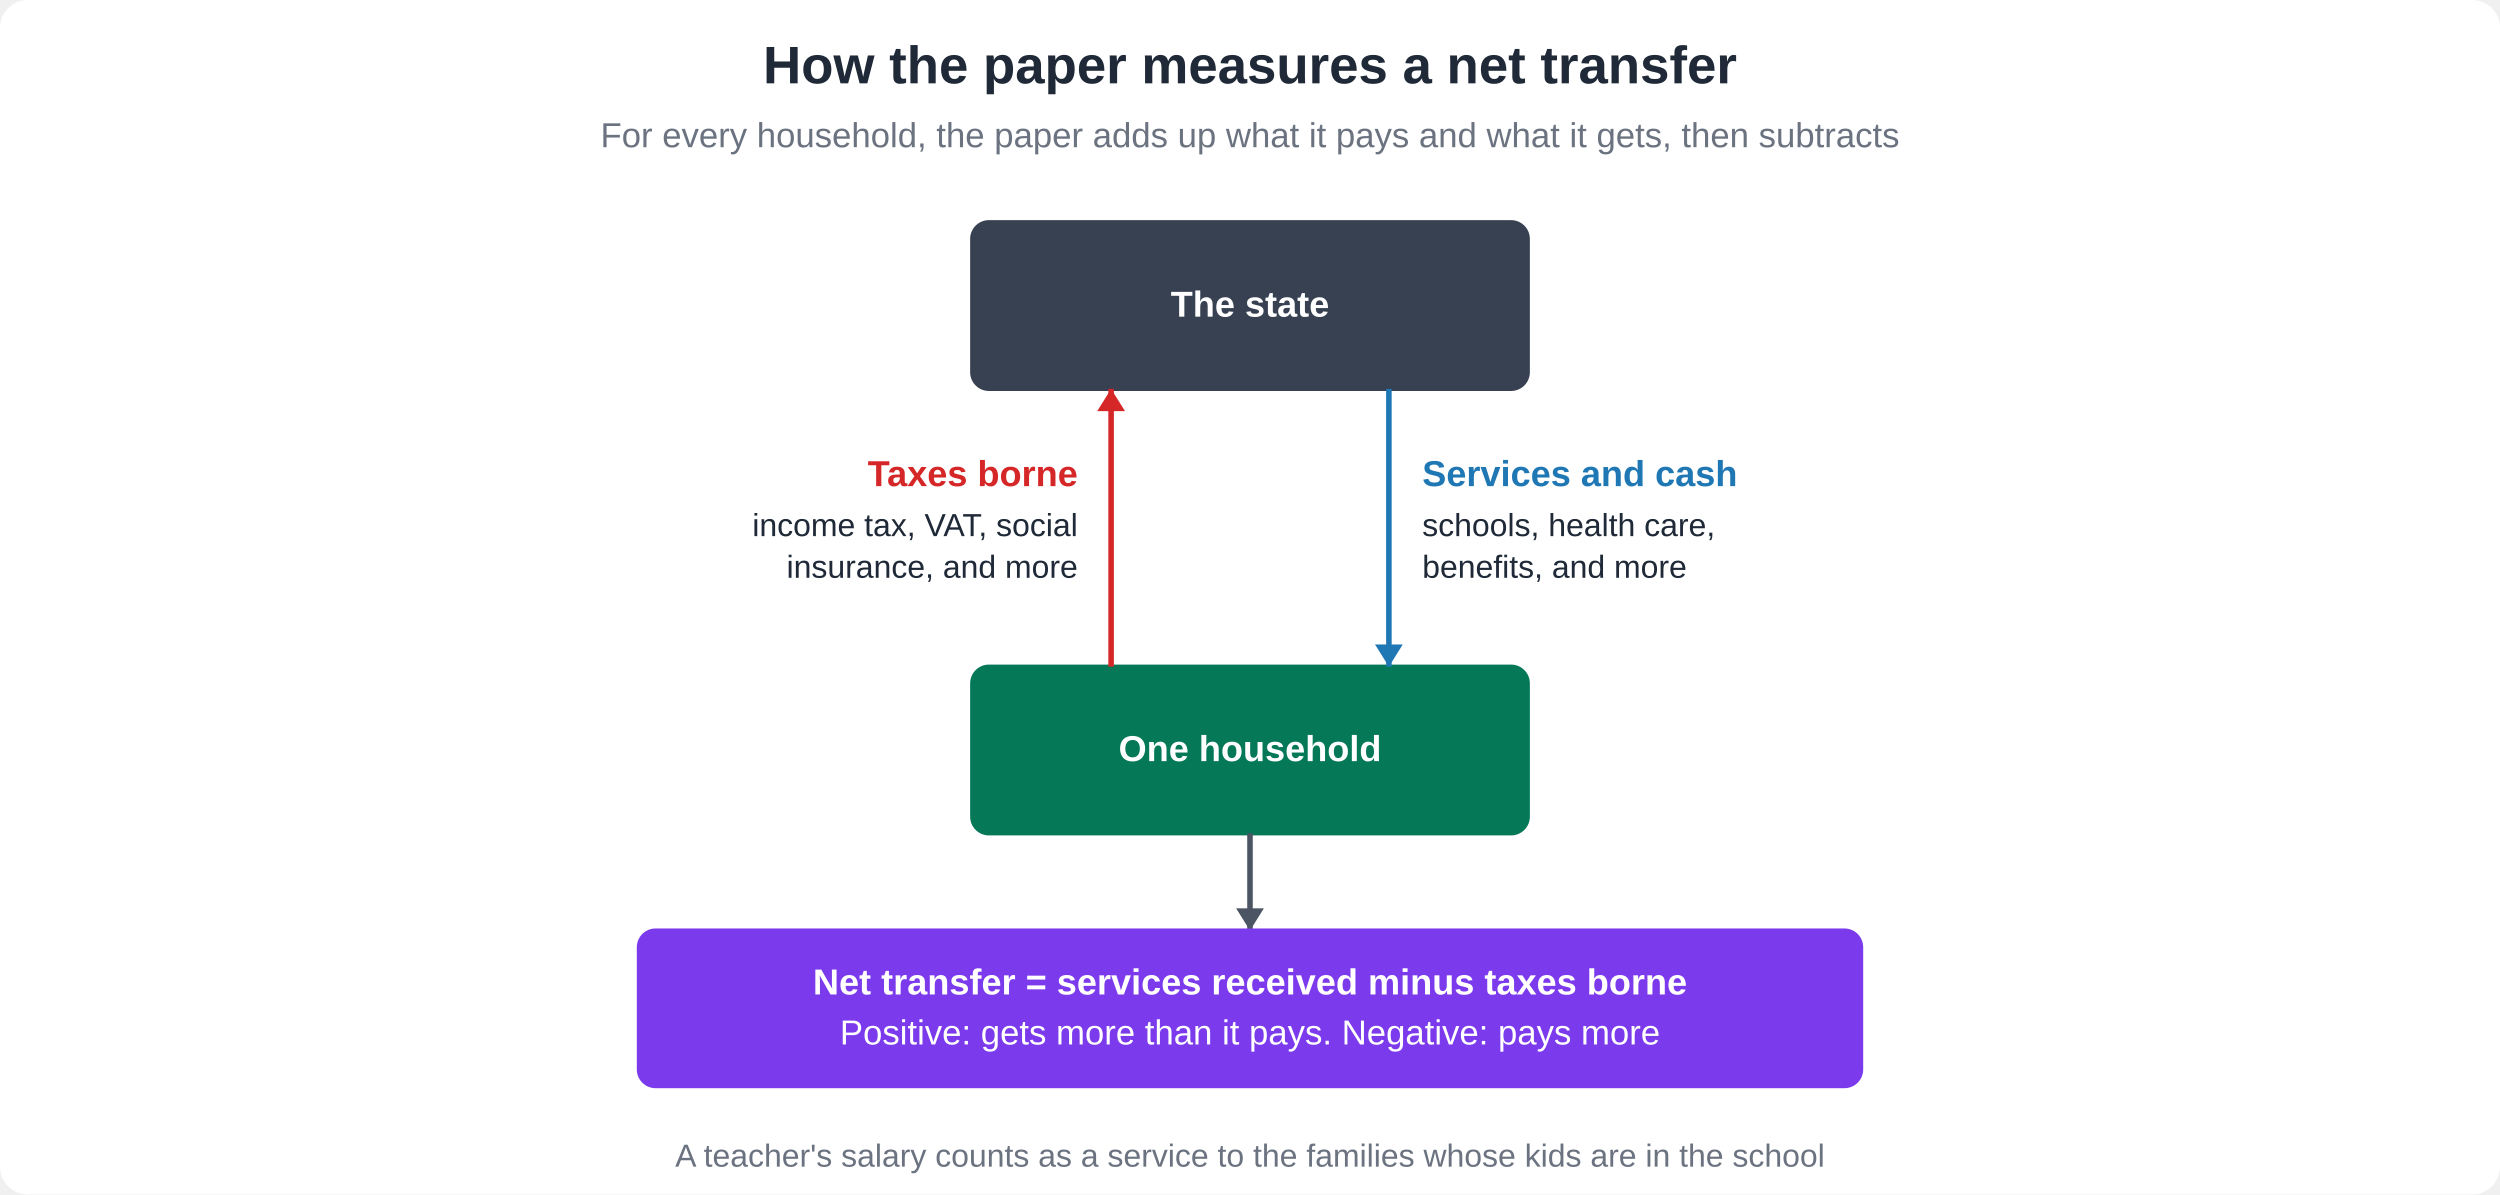
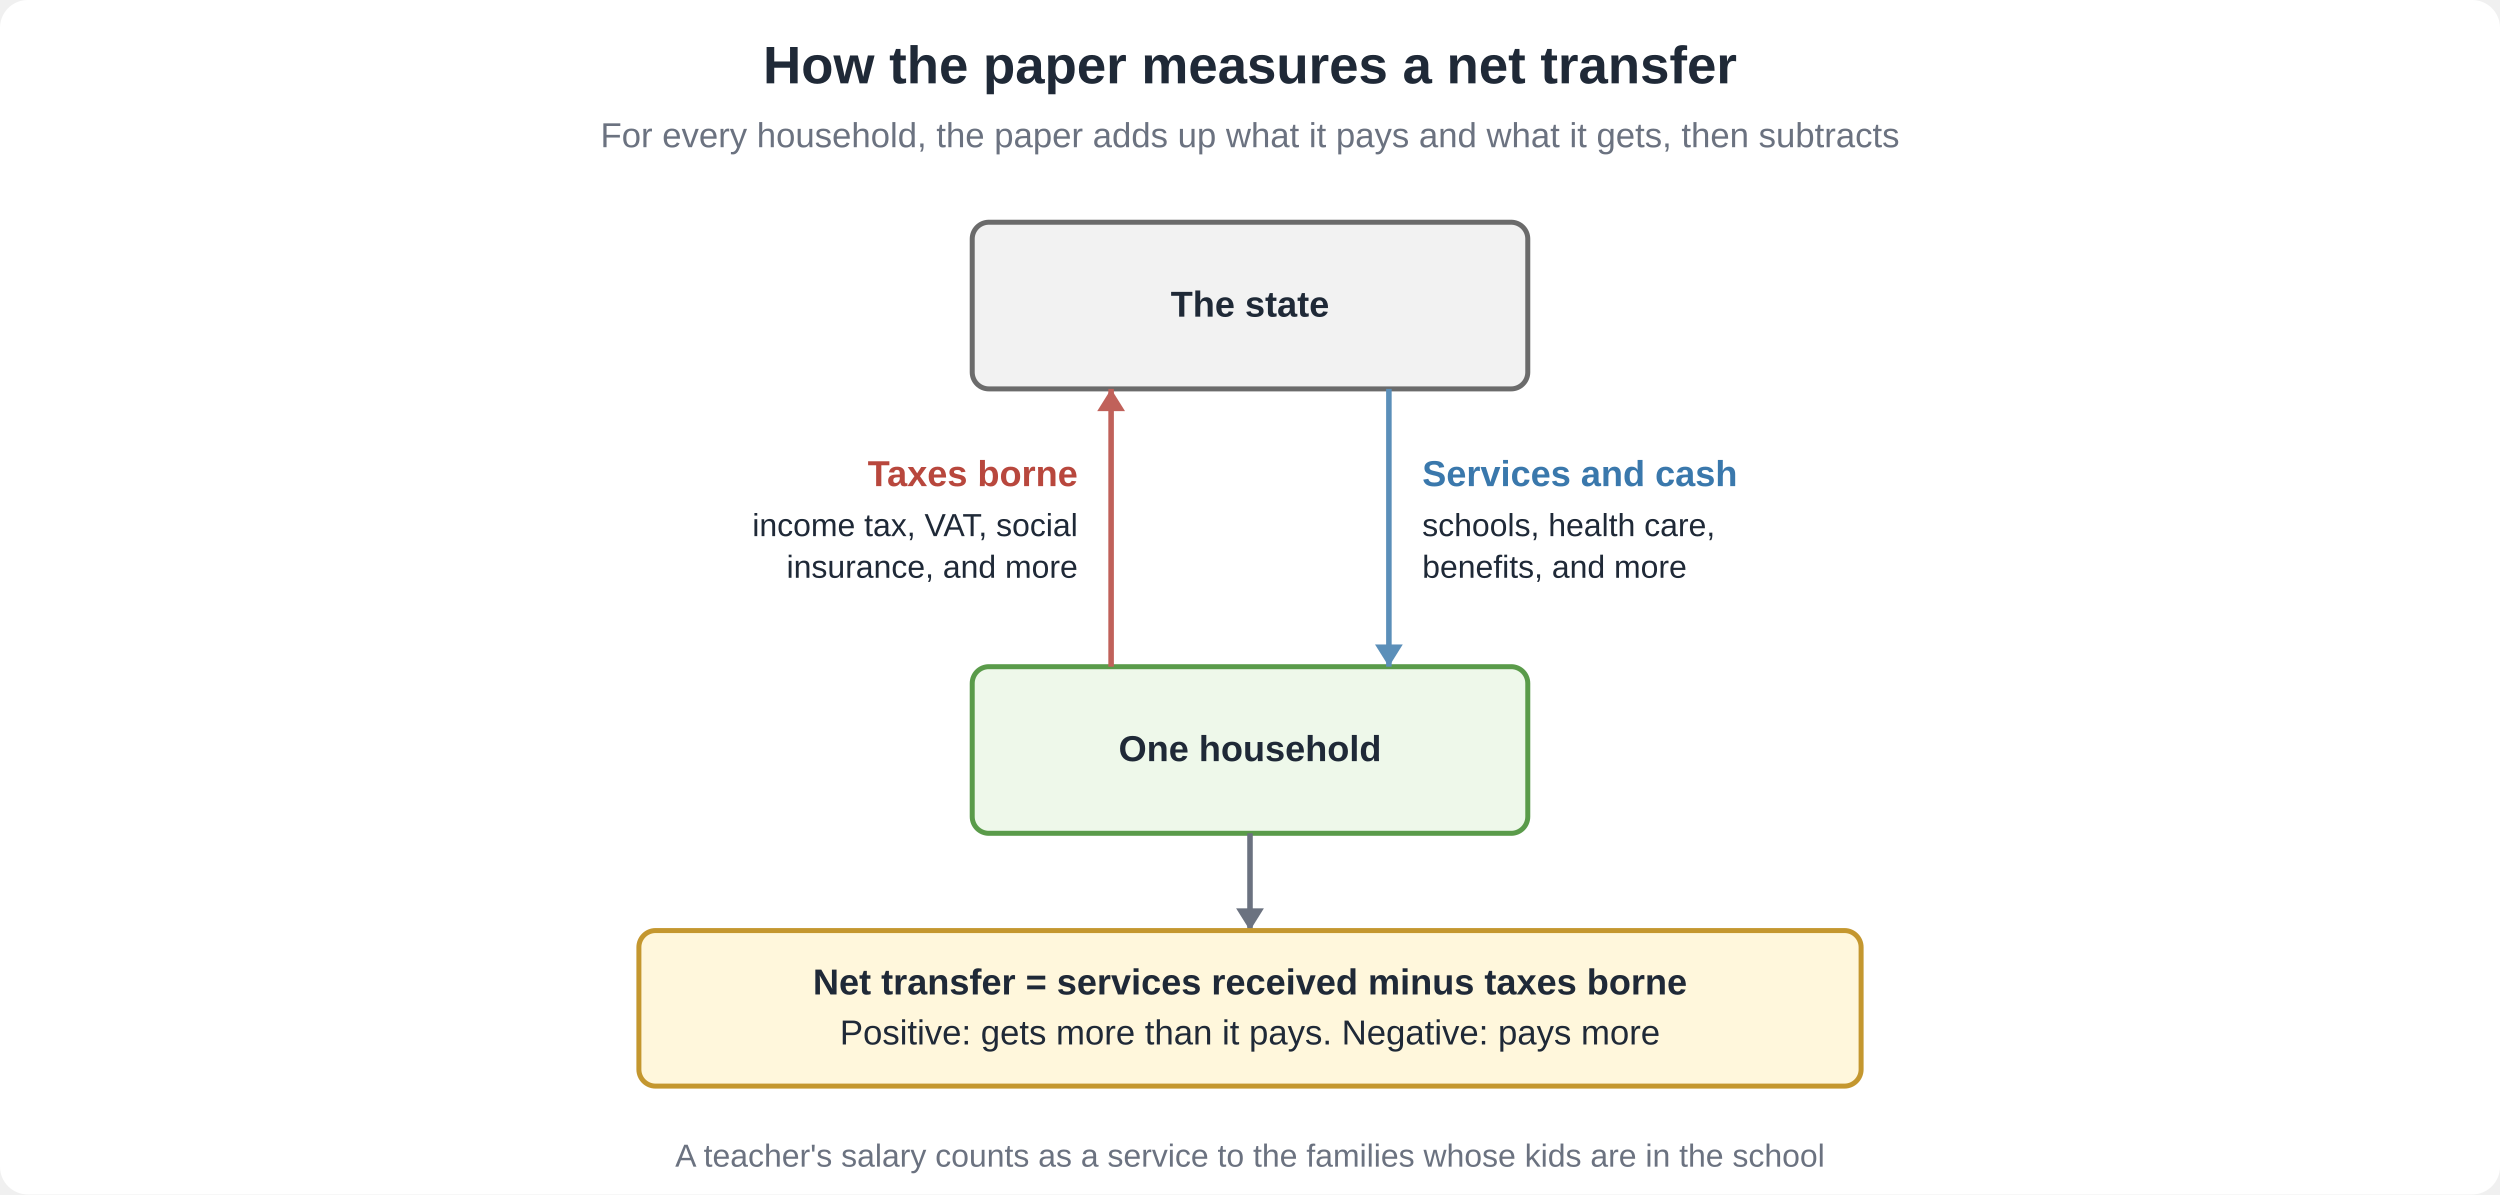
<svg xmlns="http://www.w3.org/2000/svg" viewBox="0 0 900 430" width="900" height="430" font-family="Arial, Helvetica, sans-serif" role="img" aria-label="How the paper measures a net transfer">
  <rect width="900" height="430" rx="10" fill="#ffffff" />
  <text x="450.0" y="30.0" font-size="19" fill="#1f2937" text-anchor="middle" font-weight="bold">How the paper measures a net transfer</text>
  <text x="450.0" y="53.0" font-size="12.5" fill="#6b7280" text-anchor="middle">For every household, the paper adds up what it pays and what it gets, then subtracts</text>
-   <rect x="350" y="80" width="200" height="60" rx="6" fill="#374151" stroke="#374151" stroke-width="1.5" />
-   <text x="450.0" y="114.0" font-size="13" fill="#ffffff" text-anchor="middle" font-weight="bold">The state</text>
-   <rect x="350" y="240" width="200" height="60" rx="6" fill="#047857" stroke="#047857" stroke-width="1.5" />
-   <text x="450.0" y="274.0" font-size="13" fill="#ffffff" text-anchor="middle" font-weight="bold">One household</text>
-   <path d="M400.0,240.0 L400.0,140.0" fill="none" stroke="#d62728" stroke-width="2" />
-   <polygon points="400,140 395,148 405,148" fill="#d62728" />
-   <path d="M500.0,140.0 L500.0,240.0" fill="none" stroke="#1f77b4" stroke-width="2" />
-   <polygon points="500,240 495,232 505,232" fill="#1f77b4" />
-   <text x="388.0" y="175.0" font-size="13" fill="#d62728" text-anchor="end" font-weight="bold">Taxes borne</text>
+   <rect x="350" y="80" width="200" height="60" rx="6" fill="#f2f2f2" stroke="#6b6b6b" stroke-width="1.8" />
+   <text x="450.0" y="114.0" font-size="13" fill="#1f2937" text-anchor="middle" font-weight="bold">The state</text>
+   <rect x="350" y="240" width="200" height="60" rx="6" fill="#eef8ea" stroke="#5a9b4a" stroke-width="1.8" />
+   <text x="450.0" y="274.0" font-size="13" fill="#1f2937" text-anchor="middle" font-weight="bold">One household</text>
+   <path d="M400.0,240.0 L400.0,140.0" fill="none" stroke="#c0615a" stroke-width="2" />
+   <polygon points="400,140 395,148 405,148" fill="#c0615a" />
+   <path d="M500.0,140.0 L500.0,240.0" fill="none" stroke="#5b8fb9" stroke-width="2" />
+   <polygon points="500,240 495,232 505,232" fill="#5b8fb9" />
+   <text x="388.0" y="175.0" font-size="13" fill="#b8473d" text-anchor="end" font-weight="bold">Taxes borne</text>
  <text x="388.0" y="193.0" font-size="11.5" fill="#1f2937" text-anchor="end">income tax, VAT, social</text>
  <text x="388.0" y="208.0" font-size="11.5" fill="#1f2937" text-anchor="end">insurance, and more</text>
-   <text x="512.0" y="175.0" font-size="13" fill="#1f77b4" text-anchor="start" font-weight="bold">Services and cash</text>
+   <text x="512.0" y="175.0" font-size="13" fill="#3a78ac" text-anchor="start" font-weight="bold">Services and cash</text>
  <text x="512.0" y="193.0" font-size="11.5" fill="#1f2937" text-anchor="start">schools, health care,</text>
  <text x="512.0" y="208.0" font-size="11.5" fill="#1f2937" text-anchor="start">benefits, and more</text>
-   <path d="M450.0,300.0 L450.0,335.0" fill="none" stroke="#4b5563" stroke-width="2" />
-   <polygon points="450,335 445,327 455,327" fill="#4b5563" />
-   <rect x="230" y="335" width="440" height="56" rx="6" fill="#7c3aed" stroke="#7c3aed" stroke-width="1.5" />
-   <text x="450.0" y="358.0" font-size="13" fill="#ffffff" text-anchor="middle" font-weight="bold">Net transfer = services received minus taxes borne</text>
-   <text x="450.0" y="376.0" font-size="12.5" fill="#ffffff" text-anchor="middle">Positive: gets more than it pays. Negative: pays more</text>
+   <path d="M450.0,300.0 L450.0,335.0" fill="none" stroke="#6b7280" stroke-width="2" />
+   <polygon points="450,335 445,327 455,327" fill="#6b7280" />
+   <rect x="230" y="335" width="440" height="56" rx="6" fill="#fff7dc" stroke="#c4972f" stroke-width="1.8" />
+   <text x="450.0" y="358.0" font-size="13" fill="#1f2937" text-anchor="middle" font-weight="bold">Net transfer = services received minus taxes borne</text>
+   <text x="450.0" y="376.0" font-size="12.5" fill="#1f2937" text-anchor="middle">Positive: gets more than it pays. Negative: pays more</text>
  <text x="450.0" y="420.0" font-size="11.5" fill="#6b7280" text-anchor="middle">A teacher's salary counts as a service to the families whose kids are in the school</text>
</svg>
